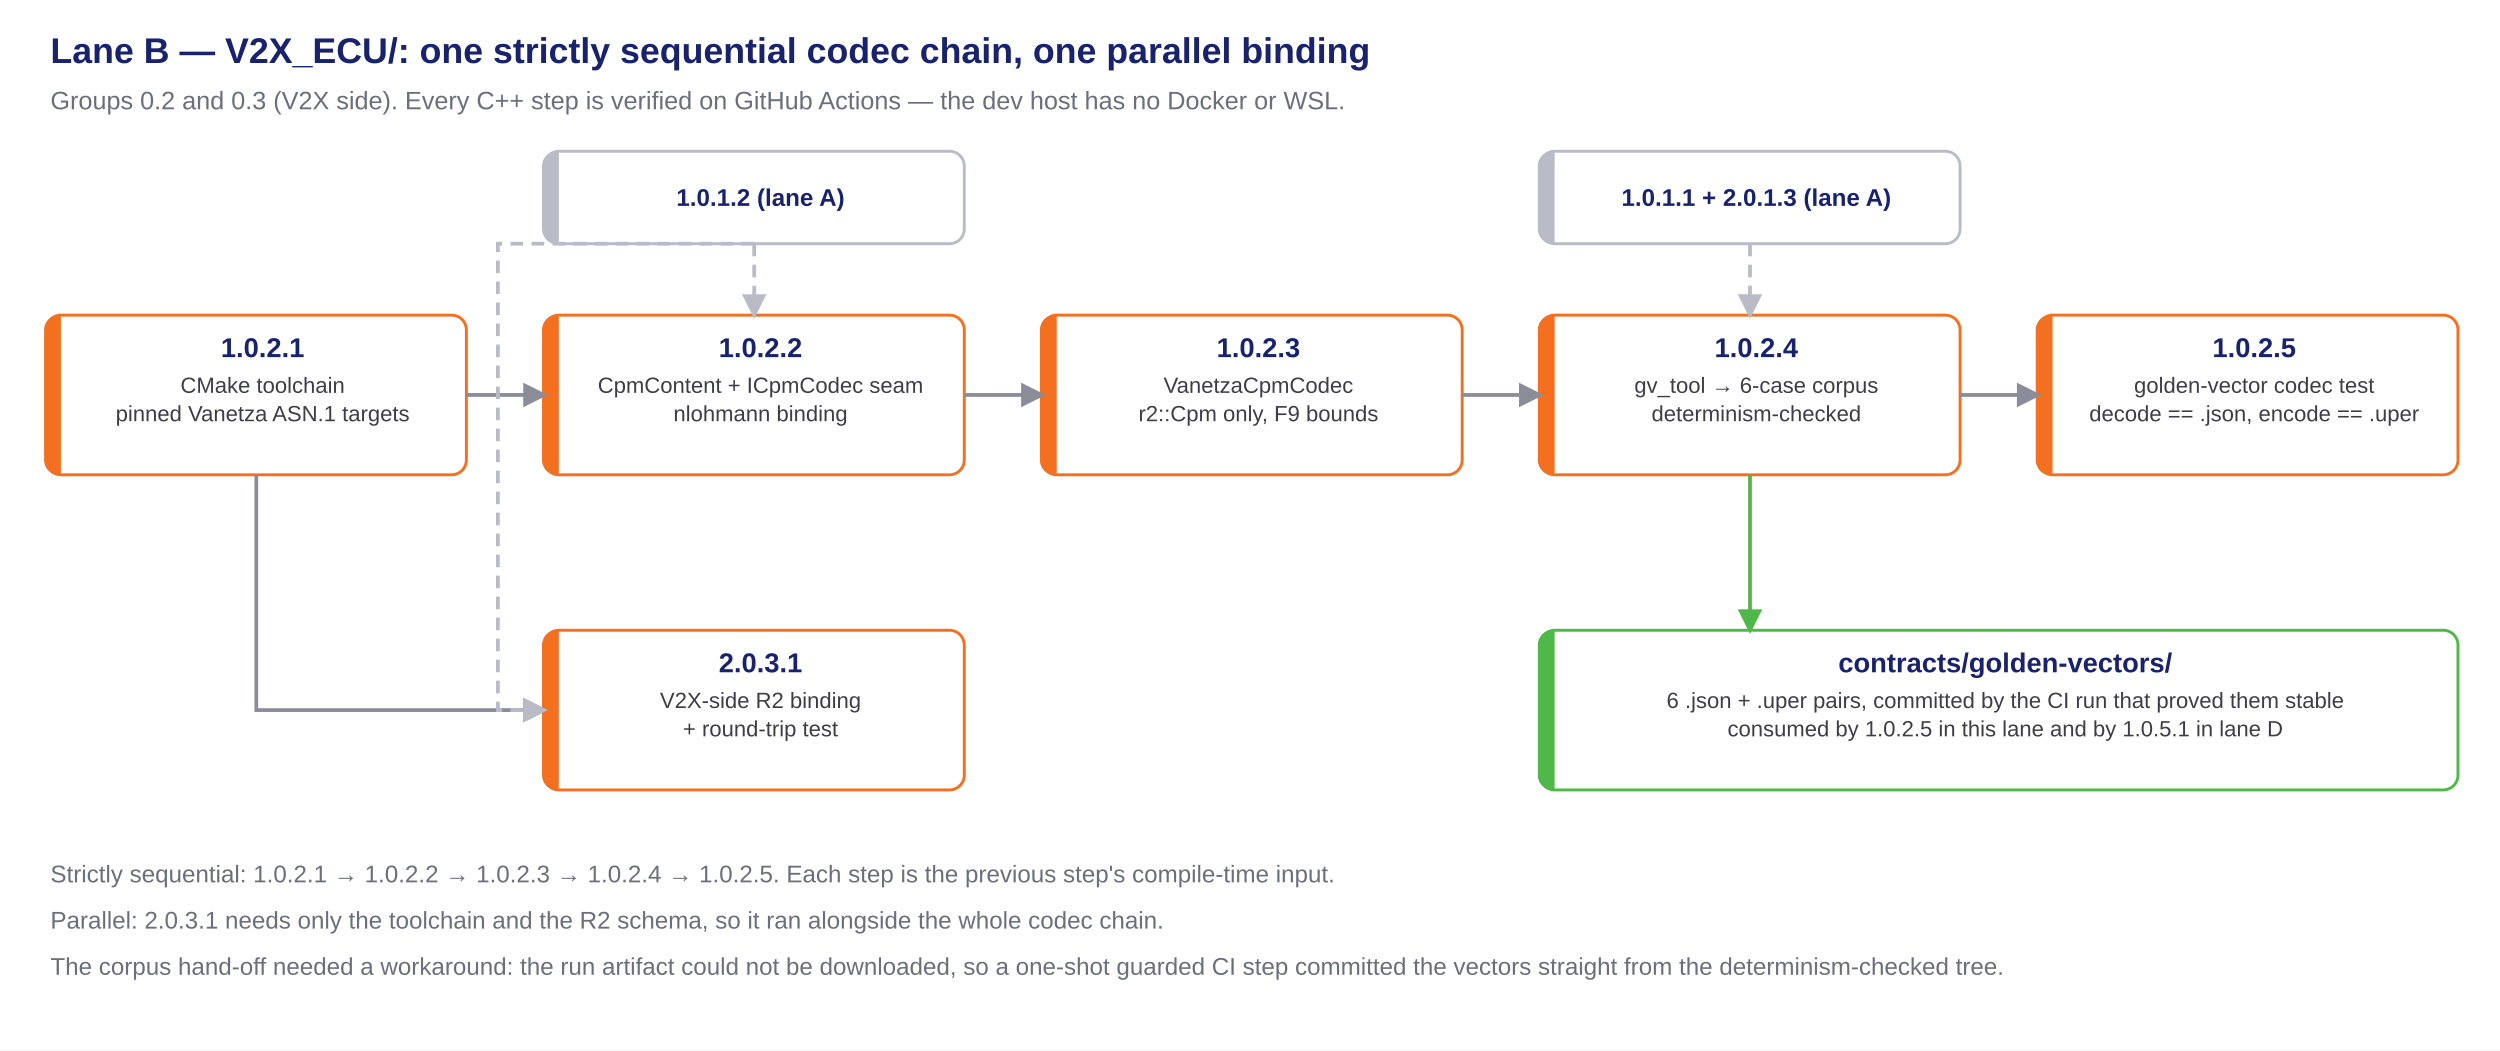
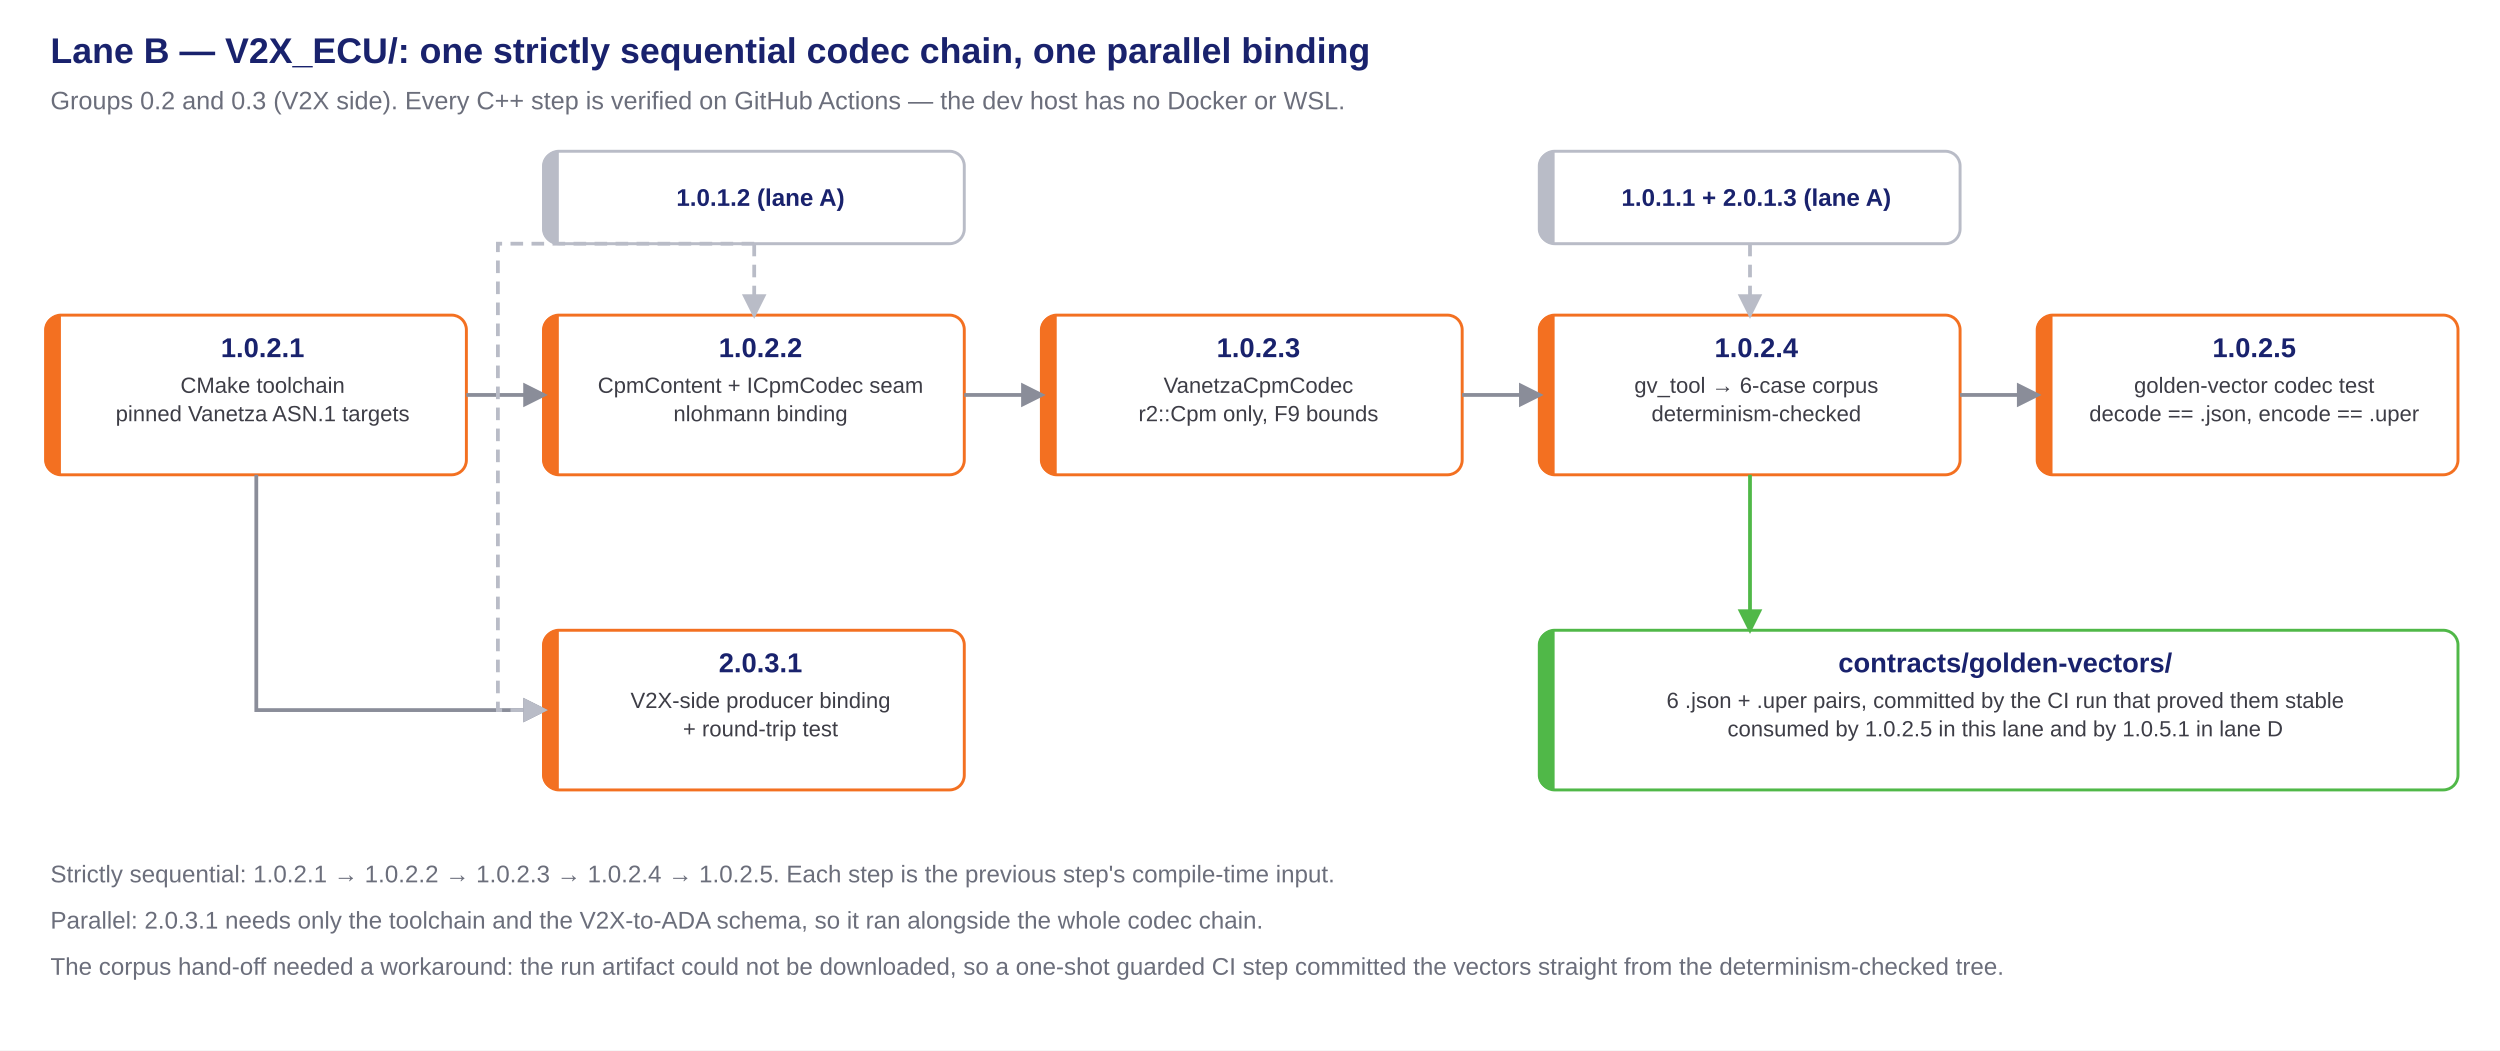
- <svg xmlns="http://www.w3.org/2000/svg" version="1.1" width="1190px" height="500px" viewBox="0 0 1190 500" font-family="Segoe UI, Arial, sans-serif" content="&lt;mxfile host=&quot;app.diagrams.net&quot;&gt;&#10;  &lt;diagram name=&quot;phase0-exec-lane-b&quot; id=&quot;phase0-exec-lane-b&quot;&gt;&#10;    &lt;mxGraphModel dx=&quot;1400&quot; dy=&quot;800&quot; grid=&quot;1&quot; gridSize=&quot;10&quot; guides=&quot;1&quot; tooltips=&quot;1&quot; connect=&quot;1&quot; arrows=&quot;1&quot; fold=&quot;1&quot; page=&quot;1&quot; pageScale=&quot;1&quot; pageWidth=&quot;1190&quot; pageHeight=&quot;500&quot; math=&quot;0&quot; shadow=&quot;0&quot;&gt;&#10;      &lt;root&gt;&#10;        &lt;mxCell id=&quot;0&quot; /&gt;&#10;        &lt;mxCell id=&quot;1&quot; parent=&quot;0&quot; /&gt;&#10;        &lt;mxCell id=&quot;t1&quot; value=&quot;Lane B — V2X_ECU/: one strictly sequential codec chain, one parallel binding&quot; style=&quot;text;html=1;align=left;verticalAlign=middle;fontSize=16;fontColor=#19226D;fontStyle=1;&quot; vertex=&quot;1&quot; parent=&quot;1&quot;&gt;&lt;mxGeometry x=&quot;24&quot; y=&quot;13&quot; width=&quot;685&quot; height=&quot;26&quot; as=&quot;geometry&quot; /&gt;&lt;/mxCell&gt;&#10;        &lt;mxCell id=&quot;t2&quot; value=&quot;Lane B — V2X_ECU/: one strictly sequential codec chain, one parallel binding&quot; style=&quot;text;html=1;align=left;verticalAlign=middle;fontSize=14;fontStyle=1;fontColor=#19226D;&quot; vertex=&quot;1&quot; parent=&quot;1&quot;&gt;&lt;mxGeometry x=&quot;20&quot; y=&quot;14&quot; width=&quot;1150&quot; height=&quot;22&quot; as=&quot;geometry&quot; /&gt;&lt;/mxCell&gt;&#10;        &lt;mxCell id=&quot;t3&quot; value=&quot;Groups 0.2 and 0.3 (V2X side). Every C++ step is verified on GitHub Actions — the dev host has no Docker or WSL.&quot; style=&quot;text;html=1;align=left;verticalAlign=middle;fontSize=11;fontColor=#6b6e7b;&quot; vertex=&quot;1&quot; parent=&quot;1&quot;&gt;&lt;mxGeometry x=&quot;24&quot; y=&quot;40&quot; width=&quot;712&quot; height=&quot;18&quot; as=&quot;geometry&quot; /&gt;&lt;/mxCell&gt;&#10;        &lt;mxCell id=&quot;t4&quot; value=&quot;Groups 0.2 and 0.3 (V2X side). Every C++ step is verified on GitHub Actions — the dev host has no Docker or WSL.&quot; style=&quot;text;html=1;align=left;verticalAlign=middle;fontSize=11;fontColor=#6b6e7b;&quot; vertex=&quot;1&quot; parent=&quot;1&quot;&gt;&lt;mxGeometry x=&quot;20&quot; y=&quot;36&quot; width=&quot;1150&quot; height=&quot;18&quot; as=&quot;geometry&quot; /&gt;&lt;/mxCell&gt;&#10;        &lt;mxCell id=&quot;b5&quot; value=&quot;&amp;lt;b&amp;gt;1.0.2.1&amp;lt;/b&amp;gt;&amp;lt;br&amp;gt;CMake toolchain&amp;lt;br&amp;gt;pinned Vanetza ASN.1 targets&quot; style=&quot;rounded=1;whiteSpace=wrap;html=1;fillColor=#ffffff;strokeColor=#F37021;fontSize=11;fontColor=#19226D;verticalAlign=middle;&quot; vertex=&quot;1&quot; parent=&quot;1&quot;&gt;&lt;mxGeometry x=&quot;22&quot; y=&quot;150&quot; width=&quot;200&quot; height=&quot;76&quot; as=&quot;geometry&quot; /&gt;&lt;/mxCell&gt;&#10;        &lt;mxCell id=&quot;b6&quot; value=&quot;&amp;lt;b&amp;gt;1.0.2.2&amp;lt;/b&amp;gt;&amp;lt;br&amp;gt;CpmContent + ICpmCodec seam&amp;lt;br&amp;gt;nlohmann binding&quot; style=&quot;rounded=1;whiteSpace=wrap;html=1;fillColor=#ffffff;strokeColor=#F37021;fontSize=11;fontColor=#19226D;verticalAlign=middle;&quot; vertex=&quot;1&quot; parent=&quot;1&quot;&gt;&lt;mxGeometry x=&quot;259&quot; y=&quot;150&quot; width=&quot;200&quot; height=&quot;76&quot; as=&quot;geometry&quot; /&gt;&lt;/mxCell&gt;&#10;        &lt;mxCell id=&quot;b7&quot; value=&quot;&amp;lt;b&amp;gt;1.0.2.3&amp;lt;/b&amp;gt;&amp;lt;br&amp;gt;VanetzaCpmCodec&amp;lt;br&amp;gt;r2::Cpm only, F9 bounds&quot; style=&quot;rounded=1;whiteSpace=wrap;html=1;fillColor=#ffffff;strokeColor=#F37021;fontSize=11;fontColor=#19226D;verticalAlign=middle;&quot; vertex=&quot;1&quot; parent=&quot;1&quot;&gt;&lt;mxGeometry x=&quot;496&quot; y=&quot;150&quot; width=&quot;200&quot; height=&quot;76&quot; as=&quot;geometry&quot; /&gt;&lt;/mxCell&gt;&#10;        &lt;mxCell id=&quot;b8&quot; value=&quot;&amp;lt;b&amp;gt;1.0.2.4&amp;lt;/b&amp;gt;&amp;lt;br&amp;gt;gv_tool → 6-case corpus&amp;lt;br&amp;gt;determinism-checked&quot; style=&quot;rounded=1;whiteSpace=wrap;html=1;fillColor=#ffffff;strokeColor=#F37021;fontSize=11;fontColor=#19226D;verticalAlign=middle;&quot; vertex=&quot;1&quot; parent=&quot;1&quot;&gt;&lt;mxGeometry x=&quot;733&quot; y=&quot;150&quot; width=&quot;200&quot; height=&quot;76&quot; as=&quot;geometry&quot; /&gt;&lt;/mxCell&gt;&#10;        &lt;mxCell id=&quot;b9&quot; value=&quot;&amp;lt;b&amp;gt;1.0.2.5&amp;lt;/b&amp;gt;&amp;lt;br&amp;gt;golden-vector codec test&amp;lt;br&amp;gt;decode == .json, encode == .uper&quot; style=&quot;rounded=1;whiteSpace=wrap;html=1;fillColor=#ffffff;strokeColor=#F37021;fontSize=11;fontColor=#19226D;verticalAlign=middle;&quot; vertex=&quot;1&quot; parent=&quot;1&quot;&gt;&lt;mxGeometry x=&quot;970&quot; y=&quot;150&quot; width=&quot;200&quot; height=&quot;76&quot; as=&quot;geometry&quot; /&gt;&lt;/mxCell&gt;&#10;        &lt;mxCell id=&quot;e10&quot; value=&quot;&quot; style=&quot;edgeStyle=orthogonalEdgeStyle;rounded=0;html=1;strokeColor=#8a8d99;endArrow=classic;fontSize=10;&quot; edge=&quot;1&quot; parent=&quot;1&quot; source=&quot;b5&quot; target=&quot;b6&quot;&gt;&lt;mxGeometry relative=&quot;1&quot; as=&quot;geometry&quot;&gt;&lt;/mxGeometry&gt;&lt;/mxCell&gt;&#10;        &lt;mxCell id=&quot;e11&quot; value=&quot;&quot; style=&quot;edgeStyle=orthogonalEdgeStyle;rounded=0;html=1;strokeColor=#8a8d99;endArrow=classic;fontSize=10;&quot; edge=&quot;1&quot; parent=&quot;1&quot; source=&quot;b6&quot; target=&quot;b7&quot;&gt;&lt;mxGeometry relative=&quot;1&quot; as=&quot;geometry&quot;&gt;&lt;/mxGeometry&gt;&lt;/mxCell&gt;&#10;        &lt;mxCell id=&quot;e12&quot; value=&quot;&quot; style=&quot;edgeStyle=orthogonalEdgeStyle;rounded=0;html=1;strokeColor=#8a8d99;endArrow=classic;fontSize=10;&quot; edge=&quot;1&quot; parent=&quot;1&quot; source=&quot;b7&quot; target=&quot;b8&quot;&gt;&lt;mxGeometry relative=&quot;1&quot; as=&quot;geometry&quot;&gt;&lt;/mxGeometry&gt;&lt;/mxCell&gt;&#10;        &lt;mxCell id=&quot;e13&quot; value=&quot;&quot; style=&quot;edgeStyle=orthogonalEdgeStyle;rounded=0;html=1;strokeColor=#8a8d99;endArrow=classic;fontSize=10;&quot; edge=&quot;1&quot; parent=&quot;1&quot; source=&quot;b8&quot; target=&quot;b9&quot;&gt;&lt;mxGeometry relative=&quot;1&quot; as=&quot;geometry&quot;&gt;&lt;/mxGeometry&gt;&lt;/mxCell&gt;&#10;        &lt;mxCell id=&quot;b14&quot; value=&quot;&amp;lt;b&amp;gt;1.0.1.2  (lane A)&amp;lt;/b&amp;gt;&quot; style=&quot;rounded=1;whiteSpace=wrap;html=1;fillColor=#ffffff;strokeColor=#b9bcc7;fontSize=11;fontColor=#19226D;verticalAlign=middle;&quot; vertex=&quot;1&quot; parent=&quot;1&quot;&gt;&lt;mxGeometry x=&quot;259&quot; y=&quot;72&quot; width=&quot;200&quot; height=&quot;44&quot; as=&quot;geometry&quot; /&gt;&lt;/mxCell&gt;&#10;        &lt;mxCell id=&quot;b15&quot; value=&quot;&amp;lt;b&amp;gt;1.0.1.1 + 2.0.1.3  (lane A)&amp;lt;/b&amp;gt;&quot; style=&quot;rounded=1;whiteSpace=wrap;html=1;fillColor=#ffffff;strokeColor=#b9bcc7;fontSize=11;fontColor=#19226D;verticalAlign=middle;&quot; vertex=&quot;1&quot; parent=&quot;1&quot;&gt;&lt;mxGeometry x=&quot;733&quot; y=&quot;72&quot; width=&quot;200&quot; height=&quot;44&quot; as=&quot;geometry&quot; /&gt;&lt;/mxCell&gt;&#10;        &lt;mxCell id=&quot;e16&quot; value=&quot;&quot; style=&quot;edgeStyle=orthogonalEdgeStyle;rounded=0;html=1;strokeColor=#b9bcc7;dashed=1;endArrow=classic;fontSize=10;&quot; edge=&quot;1&quot; parent=&quot;1&quot; source=&quot;b14&quot; target=&quot;b6&quot;&gt;&lt;mxGeometry relative=&quot;1&quot; as=&quot;geometry&quot;&gt;&lt;/mxGeometry&gt;&lt;/mxCell&gt;&#10;        &lt;mxCell id=&quot;e17&quot; value=&quot;&quot; style=&quot;edgeStyle=orthogonalEdgeStyle;rounded=0;html=1;strokeColor=#b9bcc7;dashed=1;endArrow=classic;fontSize=10;&quot; edge=&quot;1&quot; parent=&quot;1&quot; source=&quot;b15&quot; target=&quot;b8&quot;&gt;&lt;mxGeometry relative=&quot;1&quot; as=&quot;geometry&quot;&gt;&lt;/mxGeometry&gt;&lt;/mxCell&gt;&#10;        &lt;mxCell id=&quot;b18&quot; value=&quot;&amp;lt;b&amp;gt;2.0.3.1&amp;lt;/b&amp;gt;&amp;lt;br&amp;gt;V2X-side R2 binding&amp;lt;br&amp;gt;+ round-trip test&quot; style=&quot;rounded=1;whiteSpace=wrap;html=1;fillColor=#ffffff;strokeColor=#F37021;fontSize=11;fontColor=#19226D;verticalAlign=middle;&quot; vertex=&quot;1&quot; parent=&quot;1&quot;&gt;&lt;mxGeometry x=&quot;259&quot; y=&quot;300&quot; width=&quot;200&quot; height=&quot;76&quot; as=&quot;geometry&quot; /&gt;&lt;/mxCell&gt;&#10;        &lt;mxCell id=&quot;e19&quot; value=&quot;&quot; style=&quot;edgeStyle=orthogonalEdgeStyle;rounded=0;html=1;strokeColor=#8a8d99;endArrow=classic;fontSize=10;&quot; edge=&quot;1&quot; parent=&quot;1&quot; source=&quot;b5&quot; target=&quot;b18&quot;&gt;&lt;mxGeometry relative=&quot;1&quot; as=&quot;geometry&quot;&gt;&lt;Array as=&quot;points&quot;&gt;&lt;mxPoint x=&quot;122&quot; y=&quot;338&quot; /&gt;&lt;/Array&gt;&lt;/mxGeometry&gt;&lt;/mxCell&gt;&#10;        &lt;mxCell id=&quot;e20&quot; value=&quot;&quot; style=&quot;edgeStyle=orthogonalEdgeStyle;rounded=0;html=1;strokeColor=#b9bcc7;dashed=1;endArrow=classic;fontSize=10;&quot; edge=&quot;1&quot; parent=&quot;1&quot; target=&quot;b18&quot;&gt;&lt;mxGeometry relative=&quot;1&quot; as=&quot;geometry&quot;&gt;&lt;mxPoint x=&quot;359&quot; y=&quot;116&quot; as=&quot;sourcePoint&quot; /&gt;&lt;Array as=&quot;points&quot;&gt;&lt;mxPoint x=&quot;237&quot; y=&quot;116&quot; /&gt;&lt;mxPoint x=&quot;237&quot; y=&quot;338&quot; /&gt;&lt;/Array&gt;&lt;/mxGeometry&gt;&lt;/mxCell&gt;&#10;        &lt;mxCell id=&quot;b21&quot; value=&quot;&amp;lt;b&amp;gt;contracts/golden-vectors/&amp;lt;/b&amp;gt;&amp;lt;br&amp;gt;6 .json + .uper pairs, committed by the CI run that proved them stable&amp;lt;br&amp;gt;consumed by 1.0.2.5 in this lane and by 1.0.5.1 in lane D&quot; style=&quot;rounded=1;whiteSpace=wrap;html=1;fillColor=#ffffff;strokeColor=#50B848;fontSize=11;fontColor=#19226D;verticalAlign=middle;&quot; vertex=&quot;1&quot; parent=&quot;1&quot;&gt;&lt;mxGeometry x=&quot;733&quot; y=&quot;300&quot; width=&quot;437&quot; height=&quot;76&quot; as=&quot;geometry&quot; /&gt;&lt;/mxCell&gt;&#10;        &lt;mxCell id=&quot;e22&quot; value=&quot;&quot; style=&quot;edgeStyle=orthogonalEdgeStyle;rounded=0;html=1;strokeColor=#50B848;endArrow=classic;fontSize=10;&quot; edge=&quot;1&quot; parent=&quot;1&quot; source=&quot;b8&quot;&gt;&lt;mxGeometry relative=&quot;1&quot; as=&quot;geometry&quot;&gt;&lt;mxPoint x=&quot;833&quot; y=&quot;300&quot; as=&quot;targetPoint&quot; /&gt;&lt;/mxGeometry&gt;&lt;/mxCell&gt;&#10;        &lt;mxCell id=&quot;t23&quot; value=&quot;Strictly sequential: 1.0.2.1 → 1.0.2.2 → 1.0.2.3 → 1.0.2.4 → 1.0.2.5. Each step is the previous step's compile-time input.&quot; style=&quot;text;html=1;align=left;verticalAlign=middle;fontSize=10;fontColor=#6b6e7b;&quot; vertex=&quot;1&quot; parent=&quot;1&quot;&gt;&lt;mxGeometry x=&quot;24&quot; y=&quot;408&quot; width=&quot;744&quot; height=&quot;17&quot; as=&quot;geometry&quot; /&gt;&lt;/mxCell&gt;&#10;        &lt;mxCell id=&quot;t24&quot; value=&quot;Parallel: 2.0.3.1 needs only the toolchain and the R2 schema, so it ran alongside the whole codec chain.&quot; style=&quot;text;html=1;align=left;verticalAlign=middle;fontSize=10;fontColor=#6b6e7b;&quot; vertex=&quot;1&quot; parent=&quot;1&quot;&gt;&lt;mxGeometry x=&quot;24&quot; y=&quot;430&quot; width=&quot;634&quot; height=&quot;17&quot; as=&quot;geometry&quot; /&gt;&lt;/mxCell&gt;&#10;        &lt;mxCell id=&quot;t25&quot; value=&quot;The corpus hand-off needed a workaround: the run artifact could not be downloaded, so a one-shot guarded CI step committed the vectors straight from the determinism-checked tree.&quot; style=&quot;text;html=1;align=left;verticalAlign=middle;fontSize=10;fontColor=#6b6e7b;&quot; vertex=&quot;1&quot; parent=&quot;1&quot;&gt;&lt;mxGeometry x=&quot;24&quot; y=&quot;452&quot; width=&quot;1085&quot; height=&quot;17&quot; as=&quot;geometry&quot; /&gt;&lt;/mxCell&gt;&#10;      &lt;/root&gt;&#10;    &lt;/mxGraphModel&gt;&#10;  &lt;/diagram&gt;&#10;&lt;/mxfile&gt;&#10;">
+ <svg xmlns="http://www.w3.org/2000/svg" version="1.1" width="1190px" height="500px" viewBox="0 0 1190 500" font-family="Segoe UI, Arial, sans-serif" content="&lt;mxfile host=&quot;app.diagrams.net&quot;&gt;&#10;  &lt;diagram name=&quot;phase0-exec-lane-b&quot; id=&quot;phase0-exec-lane-b&quot;&gt;&#10;    &lt;mxGraphModel dx=&quot;1400&quot; dy=&quot;800&quot; grid=&quot;1&quot; gridSize=&quot;10&quot; guides=&quot;1&quot; tooltips=&quot;1&quot; connect=&quot;1&quot; arrows=&quot;1&quot; fold=&quot;1&quot; page=&quot;1&quot; pageScale=&quot;1&quot; pageWidth=&quot;1190&quot; pageHeight=&quot;500&quot; math=&quot;0&quot; shadow=&quot;0&quot;&gt;&#10;      &lt;root&gt;&#10;        &lt;mxCell id=&quot;0&quot; /&gt;&#10;        &lt;mxCell id=&quot;1&quot; parent=&quot;0&quot; /&gt;&#10;        &lt;mxCell id=&quot;t1&quot; value=&quot;Lane B — V2X_ECU/: one strictly sequential codec chain, one parallel binding&quot; style=&quot;text;html=1;align=left;verticalAlign=middle;fontSize=16;fontColor=#19226D;fontStyle=1;&quot; vertex=&quot;1&quot; parent=&quot;1&quot;&gt;&lt;mxGeometry x=&quot;24&quot; y=&quot;13&quot; width=&quot;685&quot; height=&quot;26&quot; as=&quot;geometry&quot; /&gt;&lt;/mxCell&gt;&#10;        &lt;mxCell id=&quot;t2&quot; value=&quot;Lane B — V2X_ECU/: one strictly sequential codec chain, one parallel binding&quot; style=&quot;text;html=1;align=left;verticalAlign=middle;fontSize=14;fontStyle=1;fontColor=#19226D;&quot; vertex=&quot;1&quot; parent=&quot;1&quot;&gt;&lt;mxGeometry x=&quot;20&quot; y=&quot;14&quot; width=&quot;1150&quot; height=&quot;22&quot; as=&quot;geometry&quot; /&gt;&lt;/mxCell&gt;&#10;        &lt;mxCell id=&quot;t3&quot; value=&quot;Groups 0.2 and 0.3 (V2X side). Every C++ step is verified on GitHub Actions — the dev host has no Docker or WSL.&quot; style=&quot;text;html=1;align=left;verticalAlign=middle;fontSize=11;fontColor=#6b6e7b;&quot; vertex=&quot;1&quot; parent=&quot;1&quot;&gt;&lt;mxGeometry x=&quot;24&quot; y=&quot;40&quot; width=&quot;712&quot; height=&quot;18&quot; as=&quot;geometry&quot; /&gt;&lt;/mxCell&gt;&#10;        &lt;mxCell id=&quot;t4&quot; value=&quot;Groups 0.2 and 0.3 (V2X side). Every C++ step is verified on GitHub Actions — the dev host has no Docker or WSL.&quot; style=&quot;text;html=1;align=left;verticalAlign=middle;fontSize=11;fontColor=#6b6e7b;&quot; vertex=&quot;1&quot; parent=&quot;1&quot;&gt;&lt;mxGeometry x=&quot;20&quot; y=&quot;36&quot; width=&quot;1150&quot; height=&quot;18&quot; as=&quot;geometry&quot; /&gt;&lt;/mxCell&gt;&#10;        &lt;mxCell id=&quot;b5&quot; value=&quot;&amp;lt;b&amp;gt;1.0.2.1&amp;lt;/b&amp;gt;&amp;lt;br&amp;gt;CMake toolchain&amp;lt;br&amp;gt;pinned Vanetza ASN.1 targets&quot; style=&quot;rounded=1;whiteSpace=wrap;html=1;fillColor=#ffffff;strokeColor=#F37021;fontSize=11;fontColor=#19226D;verticalAlign=middle;&quot; vertex=&quot;1&quot; parent=&quot;1&quot;&gt;&lt;mxGeometry x=&quot;22&quot; y=&quot;150&quot; width=&quot;200&quot; height=&quot;76&quot; as=&quot;geometry&quot; /&gt;&lt;/mxCell&gt;&#10;        &lt;mxCell id=&quot;b6&quot; value=&quot;&amp;lt;b&amp;gt;1.0.2.2&amp;lt;/b&amp;gt;&amp;lt;br&amp;gt;CpmContent + ICpmCodec seam&amp;lt;br&amp;gt;nlohmann binding&quot; style=&quot;rounded=1;whiteSpace=wrap;html=1;fillColor=#ffffff;strokeColor=#F37021;fontSize=11;fontColor=#19226D;verticalAlign=middle;&quot; vertex=&quot;1&quot; parent=&quot;1&quot;&gt;&lt;mxGeometry x=&quot;259&quot; y=&quot;150&quot; width=&quot;200&quot; height=&quot;76&quot; as=&quot;geometry&quot; /&gt;&lt;/mxCell&gt;&#10;        &lt;mxCell id=&quot;b7&quot; value=&quot;&amp;lt;b&amp;gt;1.0.2.3&amp;lt;/b&amp;gt;&amp;lt;br&amp;gt;VanetzaCpmCodec&amp;lt;br&amp;gt;r2::Cpm only, F9 bounds&quot; style=&quot;rounded=1;whiteSpace=wrap;html=1;fillColor=#ffffff;strokeColor=#F37021;fontSize=11;fontColor=#19226D;verticalAlign=middle;&quot; vertex=&quot;1&quot; parent=&quot;1&quot;&gt;&lt;mxGeometry x=&quot;496&quot; y=&quot;150&quot; width=&quot;200&quot; height=&quot;76&quot; as=&quot;geometry&quot; /&gt;&lt;/mxCell&gt;&#10;        &lt;mxCell id=&quot;b8&quot; value=&quot;&amp;lt;b&amp;gt;1.0.2.4&amp;lt;/b&amp;gt;&amp;lt;br&amp;gt;gv_tool → 6-case corpus&amp;lt;br&amp;gt;determinism-checked&quot; style=&quot;rounded=1;whiteSpace=wrap;html=1;fillColor=#ffffff;strokeColor=#F37021;fontSize=11;fontColor=#19226D;verticalAlign=middle;&quot; vertex=&quot;1&quot; parent=&quot;1&quot;&gt;&lt;mxGeometry x=&quot;733&quot; y=&quot;150&quot; width=&quot;200&quot; height=&quot;76&quot; as=&quot;geometry&quot; /&gt;&lt;/mxCell&gt;&#10;        &lt;mxCell id=&quot;b9&quot; value=&quot;&amp;lt;b&amp;gt;1.0.2.5&amp;lt;/b&amp;gt;&amp;lt;br&amp;gt;golden-vector codec test&amp;lt;br&amp;gt;decode == .json, encode == .uper&quot; style=&quot;rounded=1;whiteSpace=wrap;html=1;fillColor=#ffffff;strokeColor=#F37021;fontSize=11;fontColor=#19226D;verticalAlign=middle;&quot; vertex=&quot;1&quot; parent=&quot;1&quot;&gt;&lt;mxGeometry x=&quot;970&quot; y=&quot;150&quot; width=&quot;200&quot; height=&quot;76&quot; as=&quot;geometry&quot; /&gt;&lt;/mxCell&gt;&#10;        &lt;mxCell id=&quot;e10&quot; value=&quot;&quot; style=&quot;edgeStyle=orthogonalEdgeStyle;rounded=0;html=1;strokeColor=#8a8d99;endArrow=classic;fontSize=10;&quot; edge=&quot;1&quot; parent=&quot;1&quot; source=&quot;b5&quot; target=&quot;b6&quot;&gt;&lt;mxGeometry relative=&quot;1&quot; as=&quot;geometry&quot;&gt;&lt;/mxGeometry&gt;&lt;/mxCell&gt;&#10;        &lt;mxCell id=&quot;e11&quot; value=&quot;&quot; style=&quot;edgeStyle=orthogonalEdgeStyle;rounded=0;html=1;strokeColor=#8a8d99;endArrow=classic;fontSize=10;&quot; edge=&quot;1&quot; parent=&quot;1&quot; source=&quot;b6&quot; target=&quot;b7&quot;&gt;&lt;mxGeometry relative=&quot;1&quot; as=&quot;geometry&quot;&gt;&lt;/mxGeometry&gt;&lt;/mxCell&gt;&#10;        &lt;mxCell id=&quot;e12&quot; value=&quot;&quot; style=&quot;edgeStyle=orthogonalEdgeStyle;rounded=0;html=1;strokeColor=#8a8d99;endArrow=classic;fontSize=10;&quot; edge=&quot;1&quot; parent=&quot;1&quot; source=&quot;b7&quot; target=&quot;b8&quot;&gt;&lt;mxGeometry relative=&quot;1&quot; as=&quot;geometry&quot;&gt;&lt;/mxGeometry&gt;&lt;/mxCell&gt;&#10;        &lt;mxCell id=&quot;e13&quot; value=&quot;&quot; style=&quot;edgeStyle=orthogonalEdgeStyle;rounded=0;html=1;strokeColor=#8a8d99;endArrow=classic;fontSize=10;&quot; edge=&quot;1&quot; parent=&quot;1&quot; source=&quot;b8&quot; target=&quot;b9&quot;&gt;&lt;mxGeometry relative=&quot;1&quot; as=&quot;geometry&quot;&gt;&lt;/mxGeometry&gt;&lt;/mxCell&gt;&#10;        &lt;mxCell id=&quot;b14&quot; value=&quot;&amp;lt;b&amp;gt;1.0.1.2  (lane A)&amp;lt;/b&amp;gt;&quot; style=&quot;rounded=1;whiteSpace=wrap;html=1;fillColor=#ffffff;strokeColor=#b9bcc7;fontSize=11;fontColor=#19226D;verticalAlign=middle;&quot; vertex=&quot;1&quot; parent=&quot;1&quot;&gt;&lt;mxGeometry x=&quot;259&quot; y=&quot;72&quot; width=&quot;200&quot; height=&quot;44&quot; as=&quot;geometry&quot; /&gt;&lt;/mxCell&gt;&#10;        &lt;mxCell id=&quot;b15&quot; value=&quot;&amp;lt;b&amp;gt;1.0.1.1 + 2.0.1.3  (lane A)&amp;lt;/b&amp;gt;&quot; style=&quot;rounded=1;whiteSpace=wrap;html=1;fillColor=#ffffff;strokeColor=#b9bcc7;fontSize=11;fontColor=#19226D;verticalAlign=middle;&quot; vertex=&quot;1&quot; parent=&quot;1&quot;&gt;&lt;mxGeometry x=&quot;733&quot; y=&quot;72&quot; width=&quot;200&quot; height=&quot;44&quot; as=&quot;geometry&quot; /&gt;&lt;/mxCell&gt;&#10;        &lt;mxCell id=&quot;e16&quot; value=&quot;&quot; style=&quot;edgeStyle=orthogonalEdgeStyle;rounded=0;html=1;strokeColor=#b9bcc7;dashed=1;endArrow=classic;fontSize=10;&quot; edge=&quot;1&quot; parent=&quot;1&quot; source=&quot;b14&quot; target=&quot;b6&quot;&gt;&lt;mxGeometry relative=&quot;1&quot; as=&quot;geometry&quot;&gt;&lt;/mxGeometry&gt;&lt;/mxCell&gt;&#10;        &lt;mxCell id=&quot;e17&quot; value=&quot;&quot; style=&quot;edgeStyle=orthogonalEdgeStyle;rounded=0;html=1;strokeColor=#b9bcc7;dashed=1;endArrow=classic;fontSize=10;&quot; edge=&quot;1&quot; parent=&quot;1&quot; source=&quot;b15&quot; target=&quot;b8&quot;&gt;&lt;mxGeometry relative=&quot;1&quot; as=&quot;geometry&quot;&gt;&lt;/mxGeometry&gt;&lt;/mxCell&gt;&#10;        &lt;mxCell id=&quot;b18&quot; value=&quot;&amp;lt;b&amp;gt;2.0.3.1&amp;lt;/b&amp;gt;&amp;lt;br&amp;gt;V2X-side producer binding&amp;lt;br&amp;gt;+ round-trip test&quot; style=&quot;rounded=1;whiteSpace=wrap;html=1;fillColor=#ffffff;strokeColor=#F37021;fontSize=11;fontColor=#19226D;verticalAlign=middle;&quot; vertex=&quot;1&quot; parent=&quot;1&quot;&gt;&lt;mxGeometry x=&quot;259&quot; y=&quot;300&quot; width=&quot;200&quot; height=&quot;76&quot; as=&quot;geometry&quot; /&gt;&lt;/mxCell&gt;&#10;        &lt;mxCell id=&quot;e19&quot; value=&quot;&quot; style=&quot;edgeStyle=orthogonalEdgeStyle;rounded=0;html=1;strokeColor=#8a8d99;endArrow=classic;fontSize=10;&quot; edge=&quot;1&quot; parent=&quot;1&quot; source=&quot;b5&quot; target=&quot;b18&quot;&gt;&lt;mxGeometry relative=&quot;1&quot; as=&quot;geometry&quot;&gt;&lt;Array as=&quot;points&quot;&gt;&lt;mxPoint x=&quot;122&quot; y=&quot;338&quot; /&gt;&lt;/Array&gt;&lt;/mxGeometry&gt;&lt;/mxCell&gt;&#10;        &lt;mxCell id=&quot;e20&quot; value=&quot;&quot; style=&quot;edgeStyle=orthogonalEdgeStyle;rounded=0;html=1;strokeColor=#b9bcc7;dashed=1;endArrow=classic;fontSize=10;&quot; edge=&quot;1&quot; parent=&quot;1&quot; target=&quot;b18&quot;&gt;&lt;mxGeometry relative=&quot;1&quot; as=&quot;geometry&quot;&gt;&lt;mxPoint x=&quot;359&quot; y=&quot;116&quot; as=&quot;sourcePoint&quot; /&gt;&lt;Array as=&quot;points&quot;&gt;&lt;mxPoint x=&quot;237&quot; y=&quot;116&quot; /&gt;&lt;mxPoint x=&quot;237&quot; y=&quot;338&quot; /&gt;&lt;/Array&gt;&lt;/mxGeometry&gt;&lt;/mxCell&gt;&#10;        &lt;mxCell id=&quot;b21&quot; value=&quot;&amp;lt;b&amp;gt;contracts/golden-vectors/&amp;lt;/b&amp;gt;&amp;lt;br&amp;gt;6 .json + .uper pairs, committed by the CI run that proved them stable&amp;lt;br&amp;gt;consumed by 1.0.2.5 in this lane and by 1.0.5.1 in lane D&quot; style=&quot;rounded=1;whiteSpace=wrap;html=1;fillColor=#ffffff;strokeColor=#50B848;fontSize=11;fontColor=#19226D;verticalAlign=middle;&quot; vertex=&quot;1&quot; parent=&quot;1&quot;&gt;&lt;mxGeometry x=&quot;733&quot; y=&quot;300&quot; width=&quot;437&quot; height=&quot;76&quot; as=&quot;geometry&quot; /&gt;&lt;/mxCell&gt;&#10;        &lt;mxCell id=&quot;e22&quot; value=&quot;&quot; style=&quot;edgeStyle=orthogonalEdgeStyle;rounded=0;html=1;strokeColor=#50B848;endArrow=classic;fontSize=10;&quot; edge=&quot;1&quot; parent=&quot;1&quot; source=&quot;b8&quot;&gt;&lt;mxGeometry relative=&quot;1&quot; as=&quot;geometry&quot;&gt;&lt;mxPoint x=&quot;833&quot; y=&quot;300&quot; as=&quot;targetPoint&quot; /&gt;&lt;/mxGeometry&gt;&lt;/mxCell&gt;&#10;        &lt;mxCell id=&quot;t23&quot; value=&quot;Strictly sequential: 1.0.2.1 → 1.0.2.2 → 1.0.2.3 → 1.0.2.4 → 1.0.2.5. Each step is the previous step's compile-time input.&quot; style=&quot;text;html=1;align=left;verticalAlign=middle;fontSize=10;fontColor=#6b6e7b;&quot; vertex=&quot;1&quot; parent=&quot;1&quot;&gt;&lt;mxGeometry x=&quot;24&quot; y=&quot;408&quot; width=&quot;744&quot; height=&quot;17&quot; as=&quot;geometry&quot; /&gt;&lt;/mxCell&gt;&#10;        &lt;mxCell id=&quot;t24&quot; value=&quot;Parallel: 2.0.3.1 needs only the toolchain and the V2X-to-ADA schema, so it ran alongside the whole codec chain.&quot; style=&quot;text;html=1;align=left;verticalAlign=middle;fontSize=10;fontColor=#6b6e7b;&quot; vertex=&quot;1&quot; parent=&quot;1&quot;&gt;&lt;mxGeometry x=&quot;24&quot; y=&quot;430&quot; width=&quot;634&quot; height=&quot;17&quot; as=&quot;geometry&quot; /&gt;&lt;/mxCell&gt;&#10;        &lt;mxCell id=&quot;t25&quot; value=&quot;The corpus hand-off needed a workaround: the run artifact could not be downloaded, so a one-shot guarded CI step committed the vectors straight from the determinism-checked tree.&quot; style=&quot;text;html=1;align=left;verticalAlign=middle;fontSize=10;fontColor=#6b6e7b;&quot; vertex=&quot;1&quot; parent=&quot;1&quot;&gt;&lt;mxGeometry x=&quot;24&quot; y=&quot;452&quot; width=&quot;1085&quot; height=&quot;17&quot; as=&quot;geometry&quot; /&gt;&lt;/mxCell&gt;&#10;      &lt;/root&gt;&#10;    &lt;/mxGraphModel&gt;&#10;  &lt;/diagram&gt;&#10;&lt;/mxfile&gt;&#10;">
  <rect width="1190" height="500" fill="#ffffff" />
  <defs>
    <marker id="arr_50B848" viewBox="0 0 10 10" refX="8.5" refY="5" markerWidth="6.5" markerHeight="6.5" orient="auto-start-reverse">
      <path d="M0,0 L10,5 L0,10 z" fill="#50B848" />
    </marker>
    <marker id="arrD_50B848" viewBox="0 0 10 10" refX="8.5" refY="5" markerWidth="6.5" markerHeight="6.5" orient="auto-start-reverse">
      <path d="M0,0 L10,5 L0,10 z" fill="#50B848" />
    </marker>
    <marker id="arr_8a8d99" viewBox="0 0 10 10" refX="8.5" refY="5" markerWidth="6.5" markerHeight="6.5" orient="auto-start-reverse">
      <path d="M0,0 L10,5 L0,10 z" fill="#8a8d99" />
    </marker>
    <marker id="arrD_8a8d99" viewBox="0 0 10 10" refX="8.5" refY="5" markerWidth="6.5" markerHeight="6.5" orient="auto-start-reverse">
      <path d="M0,0 L10,5 L0,10 z" fill="#8a8d99" />
    </marker>
    <marker id="arr_b9bcc7" viewBox="0 0 10 10" refX="8.5" refY="5" markerWidth="6.5" markerHeight="6.5" orient="auto-start-reverse">
      <path d="M0,0 L10,5 L0,10 z" fill="#b9bcc7" />
    </marker>
    <marker id="arrD_b9bcc7" viewBox="0 0 10 10" refX="8.5" refY="5" markerWidth="6.5" markerHeight="6.5" orient="auto-start-reverse">
      <path d="M0,0 L10,5 L0,10 z" fill="#b9bcc7" />
    </marker>
  </defs>
  <text x="24" y="30" font-size="17" fill="#19226D" text-anchor="start" font-weight="bold">Lane B — V2X_ECU/: one strictly sequential codec chain, one parallel binding</text>
  <text x="24" y="52" font-size="12" fill="#6b6e7b" text-anchor="start" font-weight="normal">Groups 0.2 and 0.3 (V2X side). Every C++ step is verified on GitHub Actions — the dev host has no Docker or WSL.</text>
  <rect x="22" y="150" width="200" height="76" rx="7" fill="#ffffff" stroke="#F37021" stroke-width="1.4" />
  <path d="M29,150 h-1 a7,7 0 0 0 -7,7 v62 a7,7 0 0 0 7,7 h1 z" fill="#F37021" />
  <text x="125.0" y="170" font-size="13" fill="#19226D" text-anchor="middle" font-weight="bold">1.0.2.1</text>
  <text x="125.0" y="187.0" font-size="10.5" fill="#3d3d46" text-anchor="middle">CMake toolchain</text>
  <text x="125.0" y="200.5" font-size="10.5" fill="#3d3d46" text-anchor="middle">pinned Vanetza ASN.1 targets</text>
  <rect x="259" y="150" width="200" height="76" rx="7" fill="#ffffff" stroke="#F37021" stroke-width="1.4" />
  <path d="M266,150 h-1 a7,7 0 0 0 -7,7 v62 a7,7 0 0 0 7,7 h1 z" fill="#F37021" />
  <text x="362.0" y="170" font-size="13" fill="#19226D" text-anchor="middle" font-weight="bold">1.0.2.2</text>
  <text x="362.0" y="187.0" font-size="10.5" fill="#3d3d46" text-anchor="middle">CpmContent + ICpmCodec seam</text>
  <text x="362.0" y="200.5" font-size="10.5" fill="#3d3d46" text-anchor="middle">nlohmann binding</text>
  <rect x="496" y="150" width="200" height="76" rx="7" fill="#ffffff" stroke="#F37021" stroke-width="1.4" />
  <path d="M503,150 h-1 a7,7 0 0 0 -7,7 v62 a7,7 0 0 0 7,7 h1 z" fill="#F37021" />
  <text x="599.0" y="170" font-size="13" fill="#19226D" text-anchor="middle" font-weight="bold">1.0.2.3</text>
  <text x="599.0" y="187.0" font-size="10.5" fill="#3d3d46" text-anchor="middle">VanetzaCpmCodec</text>
  <text x="599.0" y="200.5" font-size="10.5" fill="#3d3d46" text-anchor="middle">r2::Cpm only, F9 bounds</text>
  <rect x="733" y="150" width="200" height="76" rx="7" fill="#ffffff" stroke="#F37021" stroke-width="1.4" />
  <path d="M740,150 h-1 a7,7 0 0 0 -7,7 v62 a7,7 0 0 0 7,7 h1 z" fill="#F37021" />
  <text x="836.0" y="170" font-size="13" fill="#19226D" text-anchor="middle" font-weight="bold">1.0.2.4</text>
  <text x="836.0" y="187.0" font-size="10.5" fill="#3d3d46" text-anchor="middle">gv_tool → 6-case corpus</text>
  <text x="836.0" y="200.5" font-size="10.5" fill="#3d3d46" text-anchor="middle">determinism-checked</text>
  <rect x="970" y="150" width="200" height="76" rx="7" fill="#ffffff" stroke="#F37021" stroke-width="1.4" />
  <path d="M977,150 h-1 a7,7 0 0 0 -7,7 v62 a7,7 0 0 0 7,7 h1 z" fill="#F37021" />
  <text x="1073.0" y="170" font-size="13" fill="#19226D" text-anchor="middle" font-weight="bold">1.0.2.5</text>
  <text x="1073.0" y="187.0" font-size="10.5" fill="#3d3d46" text-anchor="middle">golden-vector codec test</text>
  <text x="1073.0" y="200.5" font-size="10.5" fill="#3d3d46" text-anchor="middle">decode == .json, encode == .uper</text>
  <path d="M222,188 L259,188" fill="none" stroke="#8a8d99" stroke-width="1.8" marker-end="url(#arr_8a8d99)" />
  <path d="M459,188 L496,188" fill="none" stroke="#8a8d99" stroke-width="1.8" marker-end="url(#arr_8a8d99)" />
  <path d="M696,188 L733,188" fill="none" stroke="#8a8d99" stroke-width="1.8" marker-end="url(#arr_8a8d99)" />
  <path d="M933,188 L970,188" fill="none" stroke="#8a8d99" stroke-width="1.8" marker-end="url(#arr_8a8d99)" />
  <rect x="259" y="72" width="200" height="44" rx="7" fill="#ffffff" stroke="#b9bcc7" stroke-width="1.4" />
  <path d="M266,72 h-1 a7,7 0 0 0 -7,7 v30 a7,7 0 0 0 7,7 h1 z" fill="#b9bcc7" />
  <text x="362.0" y="98.0" font-size="11.5" fill="#19226D" text-anchor="middle" font-weight="bold">1.0.1.2  (lane A)</text>
  <rect x="733" y="72" width="200" height="44" rx="7" fill="#ffffff" stroke="#b9bcc7" stroke-width="1.4" />
  <path d="M740,72 h-1 a7,7 0 0 0 -7,7 v30 a7,7 0 0 0 7,7 h1 z" fill="#b9bcc7" />
  <text x="836.0" y="98.0" font-size="11.5" fill="#19226D" text-anchor="middle" font-weight="bold">1.0.1.1 + 2.0.1.3  (lane A)</text>
  <path d="M359,116 L359,150" fill="none" stroke="#b9bcc7" stroke-width="1.8" stroke-dasharray="6 4" marker-end="url(#arrD_b9bcc7)" />
  <path d="M833,116 L833,150" fill="none" stroke="#b9bcc7" stroke-width="1.8" stroke-dasharray="6 4" marker-end="url(#arrD_b9bcc7)" />
  <rect x="259" y="300" width="200" height="76" rx="7" fill="#ffffff" stroke="#F37021" stroke-width="1.4" />
  <path d="M266,300 h-1 a7,7 0 0 0 -7,7 v62 a7,7 0 0 0 7,7 h1 z" fill="#F37021" />
  <text x="362.0" y="320" font-size="13" fill="#19226D" text-anchor="middle" font-weight="bold">2.0.3.1</text>
-   <text x="362.0" y="337.0" font-size="10.5" fill="#3d3d46" text-anchor="middle">V2X-side R2 binding</text>
+   <text x="362.0" y="337.0" font-size="10.5" fill="#3d3d46" text-anchor="middle">V2X-side producer binding</text>
  <text x="362.0" y="350.5" font-size="10.5" fill="#3d3d46" text-anchor="middle">+ round-trip test</text>
  <path d="M122,226 L122,338 L259,338" fill="none" stroke="#8a8d99" stroke-width="1.8" marker-end="url(#arr_8a8d99)" />
  <path d="M359,116 L237,116 L237,338 L259,338" fill="none" stroke="#b9bcc7" stroke-width="1.8" stroke-dasharray="6 4" marker-end="url(#arrD_b9bcc7)" />
  <rect x="733" y="300" width="437" height="76" rx="7" fill="#ffffff" stroke="#50B848" stroke-width="1.4" />
  <path d="M740,300 h-1 a7,7 0 0 0 -7,7 v62 a7,7 0 0 0 7,7 h1 z" fill="#50B848" />
  <text x="954.5" y="320" font-size="13" fill="#19226D" text-anchor="middle" font-weight="bold">contracts/golden-vectors/</text>
  <text x="954.5" y="337.0" font-size="10.5" fill="#3d3d46" text-anchor="middle">6 .json + .uper pairs, committed by the CI run that proved them stable</text>
  <text x="954.5" y="350.5" font-size="10.5" fill="#3d3d46" text-anchor="middle">consumed by 1.0.2.5 in this lane and by 1.0.5.1 in lane D</text>
  <path d="M833,226 L833,300" fill="none" stroke="#50B848" stroke-width="1.8" marker-end="url(#arr_50B848)" />
  <text x="24" y="420" font-size="11.5" fill="#6b6e7b" text-anchor="start" font-weight="normal">Strictly sequential: 1.0.2.1 → 1.0.2.2 → 1.0.2.3 → 1.0.2.4 → 1.0.2.5. Each step is the previous step's compile-time input.</text>
-   <text x="24" y="442" font-size="11.5" fill="#6b6e7b" text-anchor="start" font-weight="normal">Parallel: 2.0.3.1 needs only the toolchain and the R2 schema, so it ran alongside the whole codec chain.</text>
+   <text x="24" y="442" font-size="11.5" fill="#6b6e7b" text-anchor="start" font-weight="normal">Parallel: 2.0.3.1 needs only the toolchain and the V2X-to-ADA schema, so it ran alongside the whole codec chain.</text>
  <text x="24" y="464" font-size="11.5" fill="#6b6e7b" text-anchor="start" font-weight="normal">The corpus hand-off needed a workaround: the run artifact could not be downloaded, so a one-shot guarded CI step committed the vectors straight from the determinism-checked tree.</text>
</svg>
